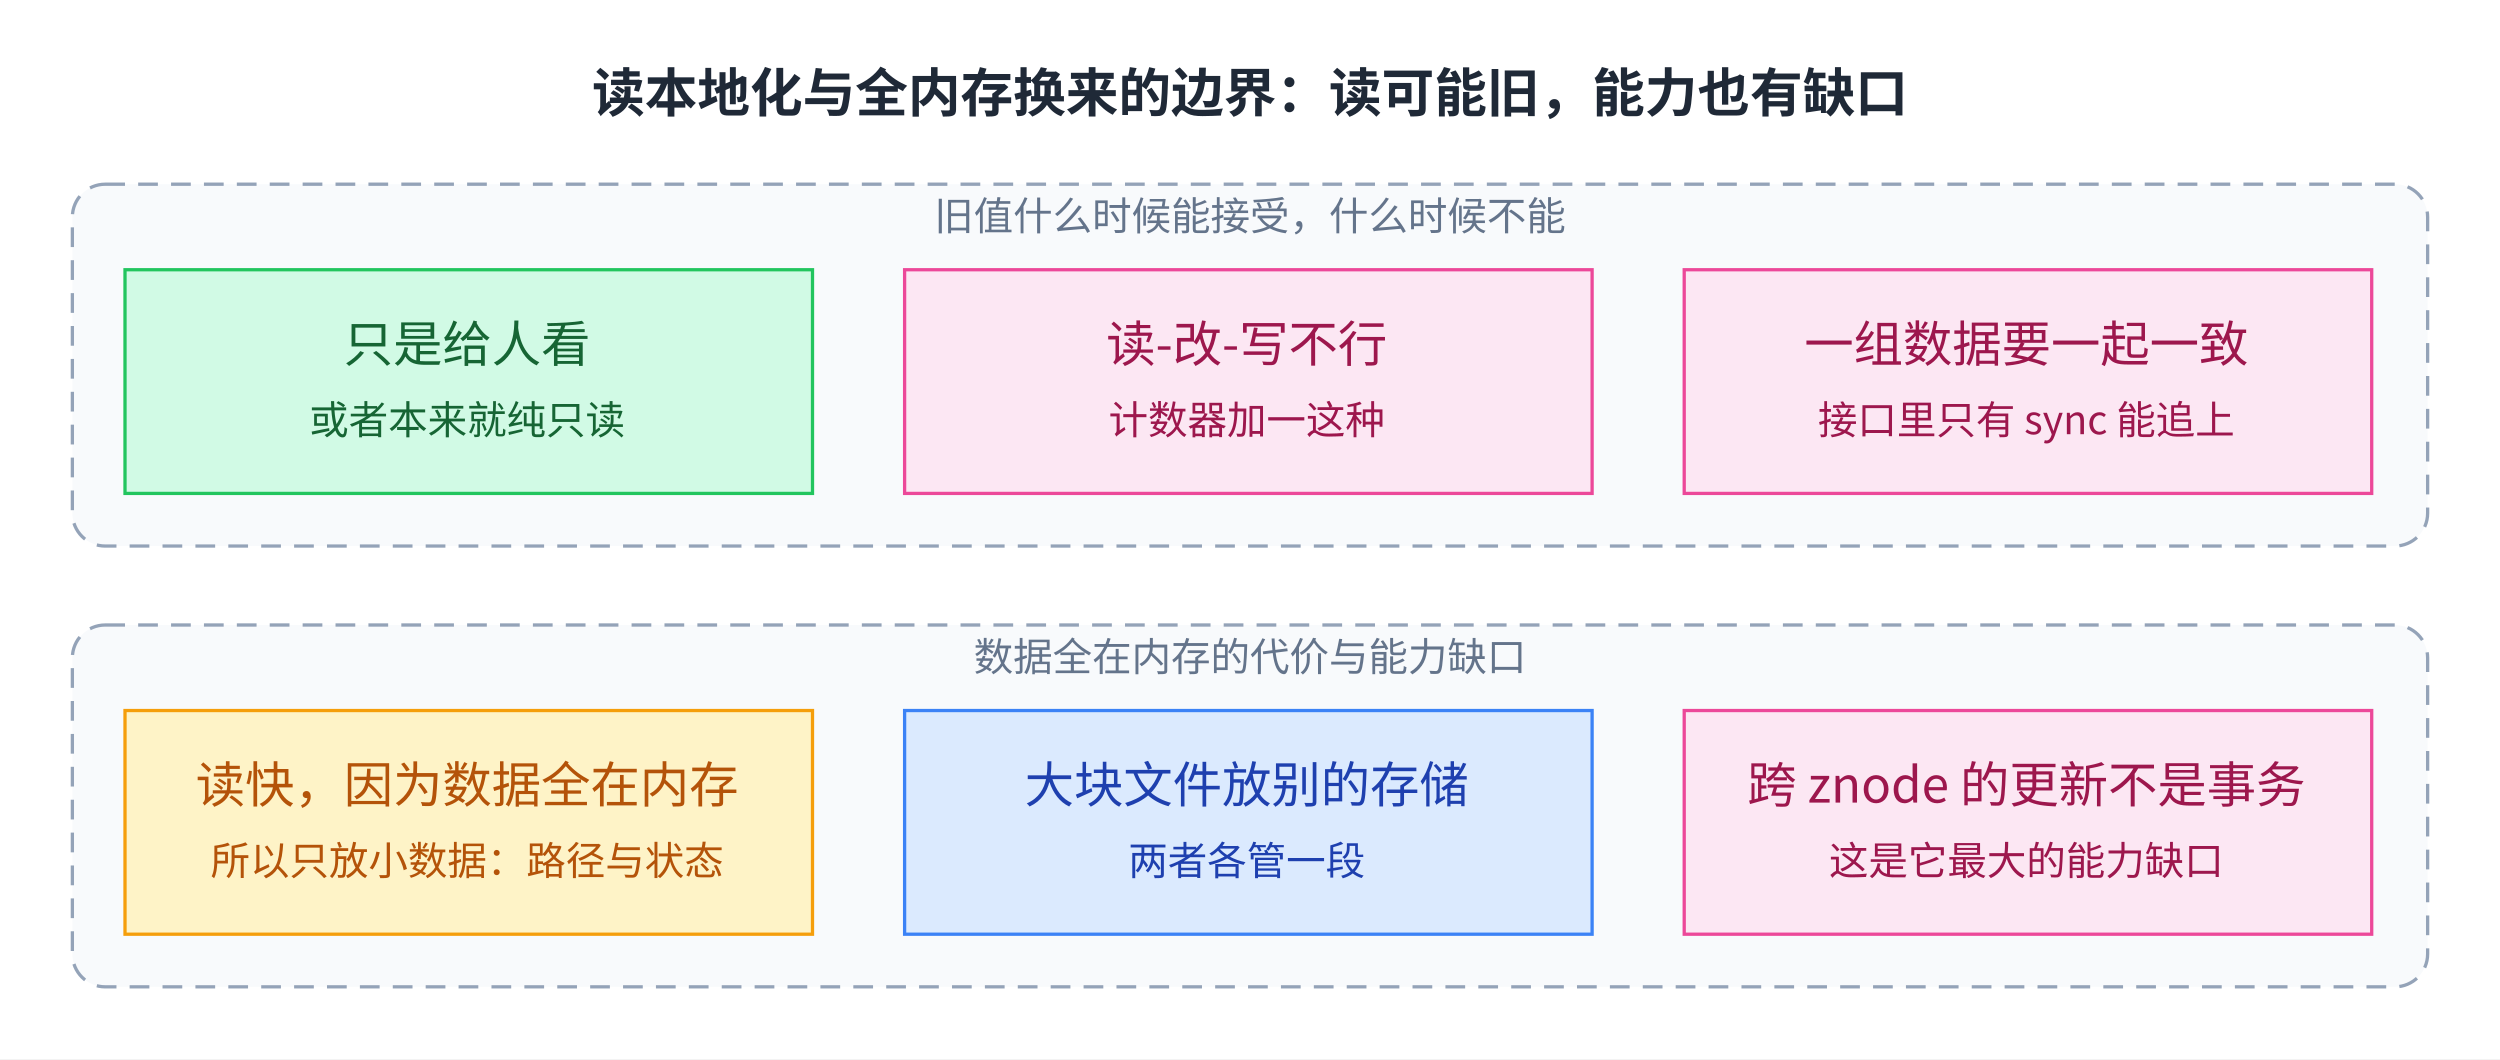
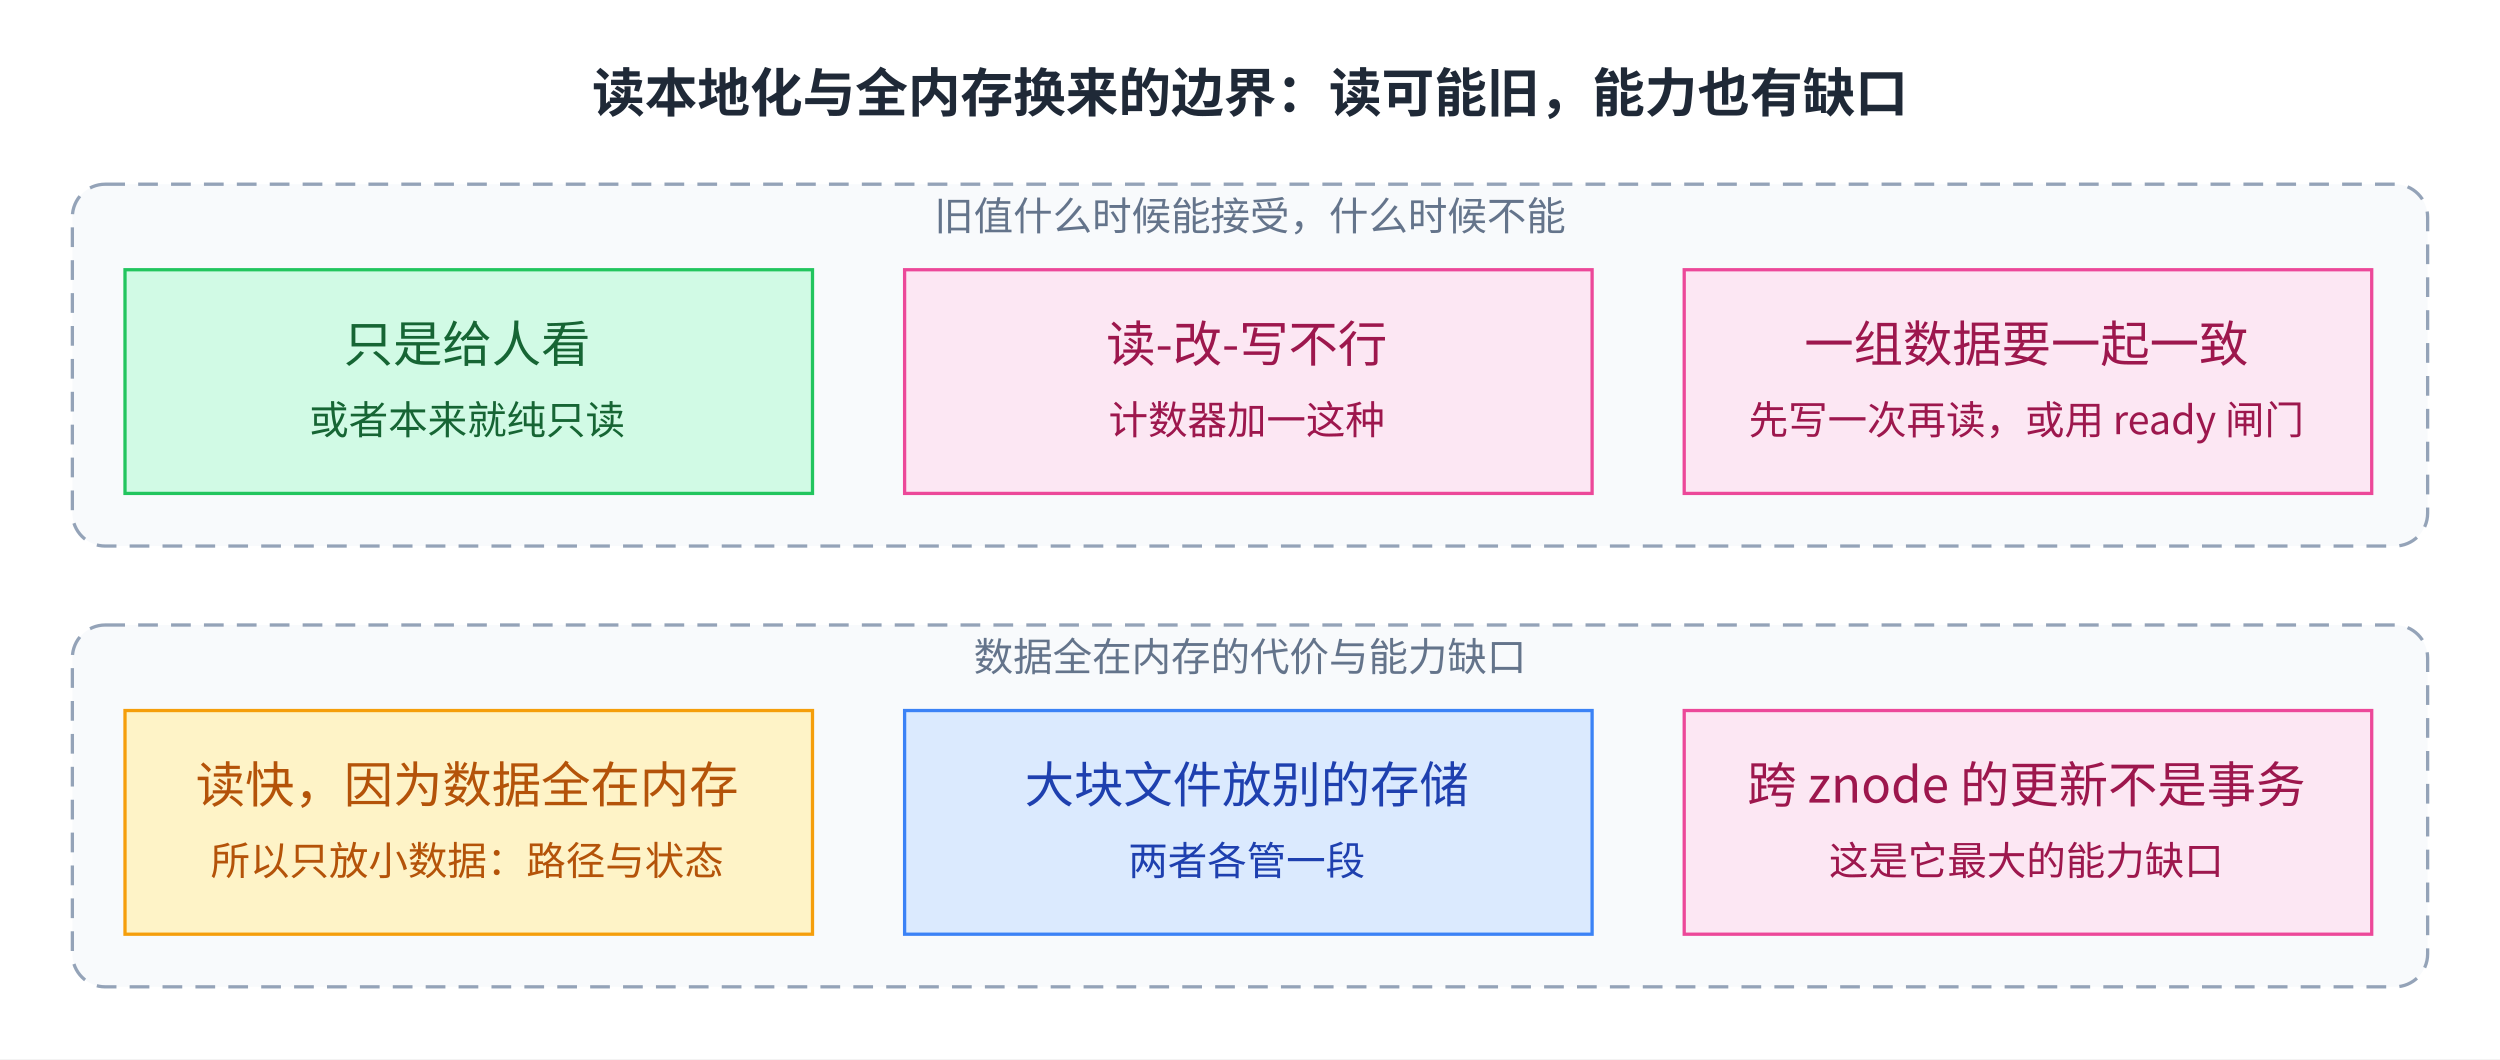
<svg xmlns="http://www.w3.org/2000/svg" viewBox="0 0 760 322" width="760" height="322" role="img" aria-labelledby="fig-zk-20-title fig-zk-20-desc">
  <defs>
    <style>
      text { font-family: 'PingFang SC', 'Microsoft YaHei', 'Noto Sans CJK SC', system-ui, sans-serif; }
    </style>
    <marker id="arrow" markerWidth="8" markerHeight="8" refX="2" refY="4" orient="auto" markerUnits="userSpaceOnUse">
      <path d="M0,0 L8,4 L0,8 L2,4 z" fill="#64748b" />
    </marker>
  </defs>
  <rect x="0" y="0" width="760" height="322" fill="#ffffff" />
  <text x="380" y="34" font-size="16" font-weight="600" fill="#1f2937" text-anchor="middle">读本地化与全内存换来的边界：读可能旧，能力也有缺口</text>
  <rect x="22" y="56" width="716" height="110" rx="10" fill="#f8fafc" stroke="#94a3b8" stroke-dasharray="6,4" />
  <text x="380" y="70" font-size="12" fill="#64748b" text-anchor="middle">旧值什么时候能接受，什么时候不能</text>
  <rect x="22" y="190" width="716" height="110" rx="10" fill="#f8fafc" stroke="#94a3b8" stroke-dasharray="6,4" />
  <text x="380" y="204" font-size="12" fill="#64748b" text-anchor="middle">数据全在内存的代价与能力缺口</text>
  <rect x="38" y="82" width="209" height="68" fill="#d1fae5" stroke="#22c55e" />
  <text x="142" y="110" font-size="15" fill="#166534" text-anchor="middle">只是给人看</text>
  <text x="142" y="132" font-size="12" fill="#166534" text-anchor="middle">或者本来就纯只读</text>
  <rect x="275" y="82" width="209" height="68" fill="#fce7f3" stroke="#ec4899" />
  <text x="379" y="110" font-size="15" fill="#9d174d" text-anchor="middle">读-改-写不行</text>
  <text x="379" y="132" font-size="12" fill="#9d174d" text-anchor="middle">计数器加一这种</text>
  <rect x="512" y="82" width="209" height="68" fill="#fce7f3" stroke="#ec4899" />
  <text x="616" y="110" font-size="15" fill="#9d174d" text-anchor="middle">一组数据要一起一致</text>
-   <text x="616" y="132" font-size="12" fill="#9d174d" text-anchor="middle">接口里只有 sync 能追上</text>
+   <text x="616" y="132" font-size="12" fill="#9d174d" text-anchor="middle">先写一次再读，或用 ready 闸门</text>
  <rect x="38" y="216" width="209" height="68" fill="#fef3c7" stroke="#f59e0b" />
  <text x="142" y="244" font-size="15" fill="#b45309" text-anchor="middle">读快，因为数据全在内存</text>
  <text x="142" y="266" font-size="12" fill="#b45309" text-anchor="middle">所以只放小数据：路径与状态</text>
  <rect x="275" y="216" width="209" height="68" fill="#dbeafe" stroke="#3b82f6" />
  <text x="379" y="244" font-size="15" fill="#1e40af" text-anchor="middle">大块文件放别的存储</text>
  <text x="379" y="266" font-size="12" fill="#1e40af" text-anchor="middle">两者各管一段</text>
  <rect x="512" y="216" width="209" height="68" fill="#fce7f3" stroke="#ec4899" />
  <text x="616" y="244" font-size="15" fill="#9d174d" text-anchor="middle">跨 znode 的更新不是事务</text>
  <text x="616" y="266" font-size="12" fill="#9d174d" text-anchor="middle">这是它最大的能力缺口</text>
</svg>
